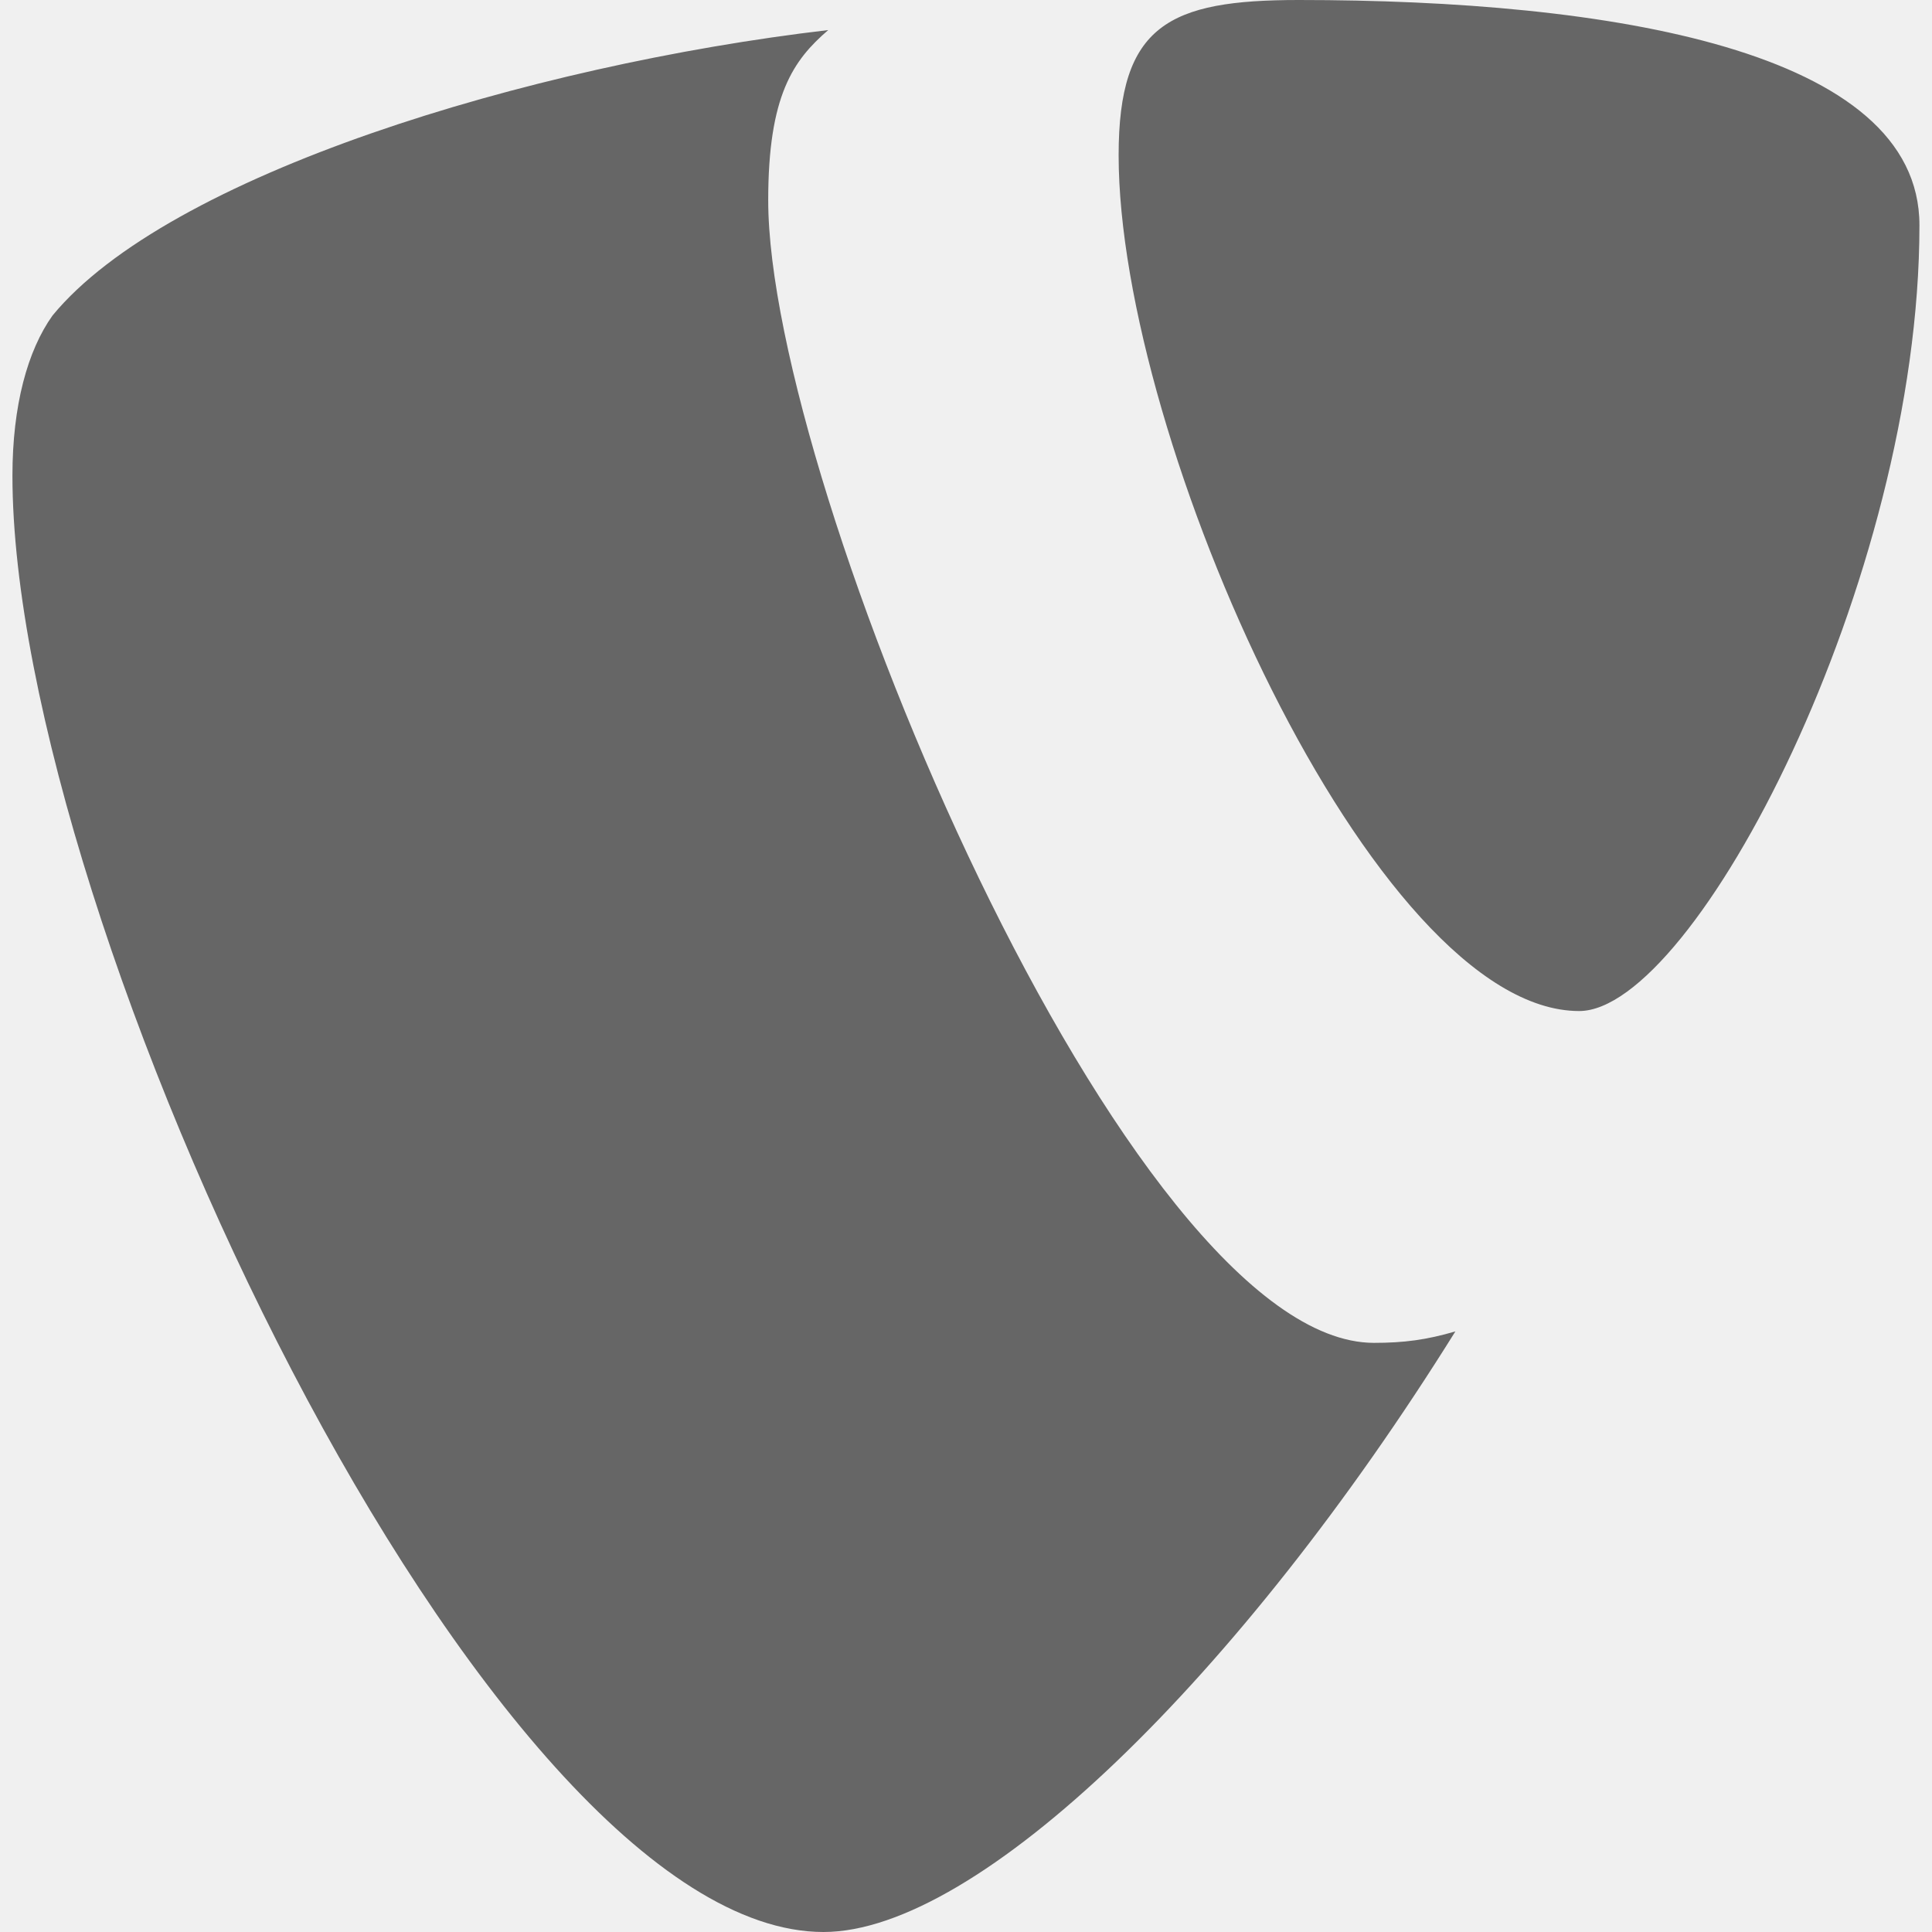
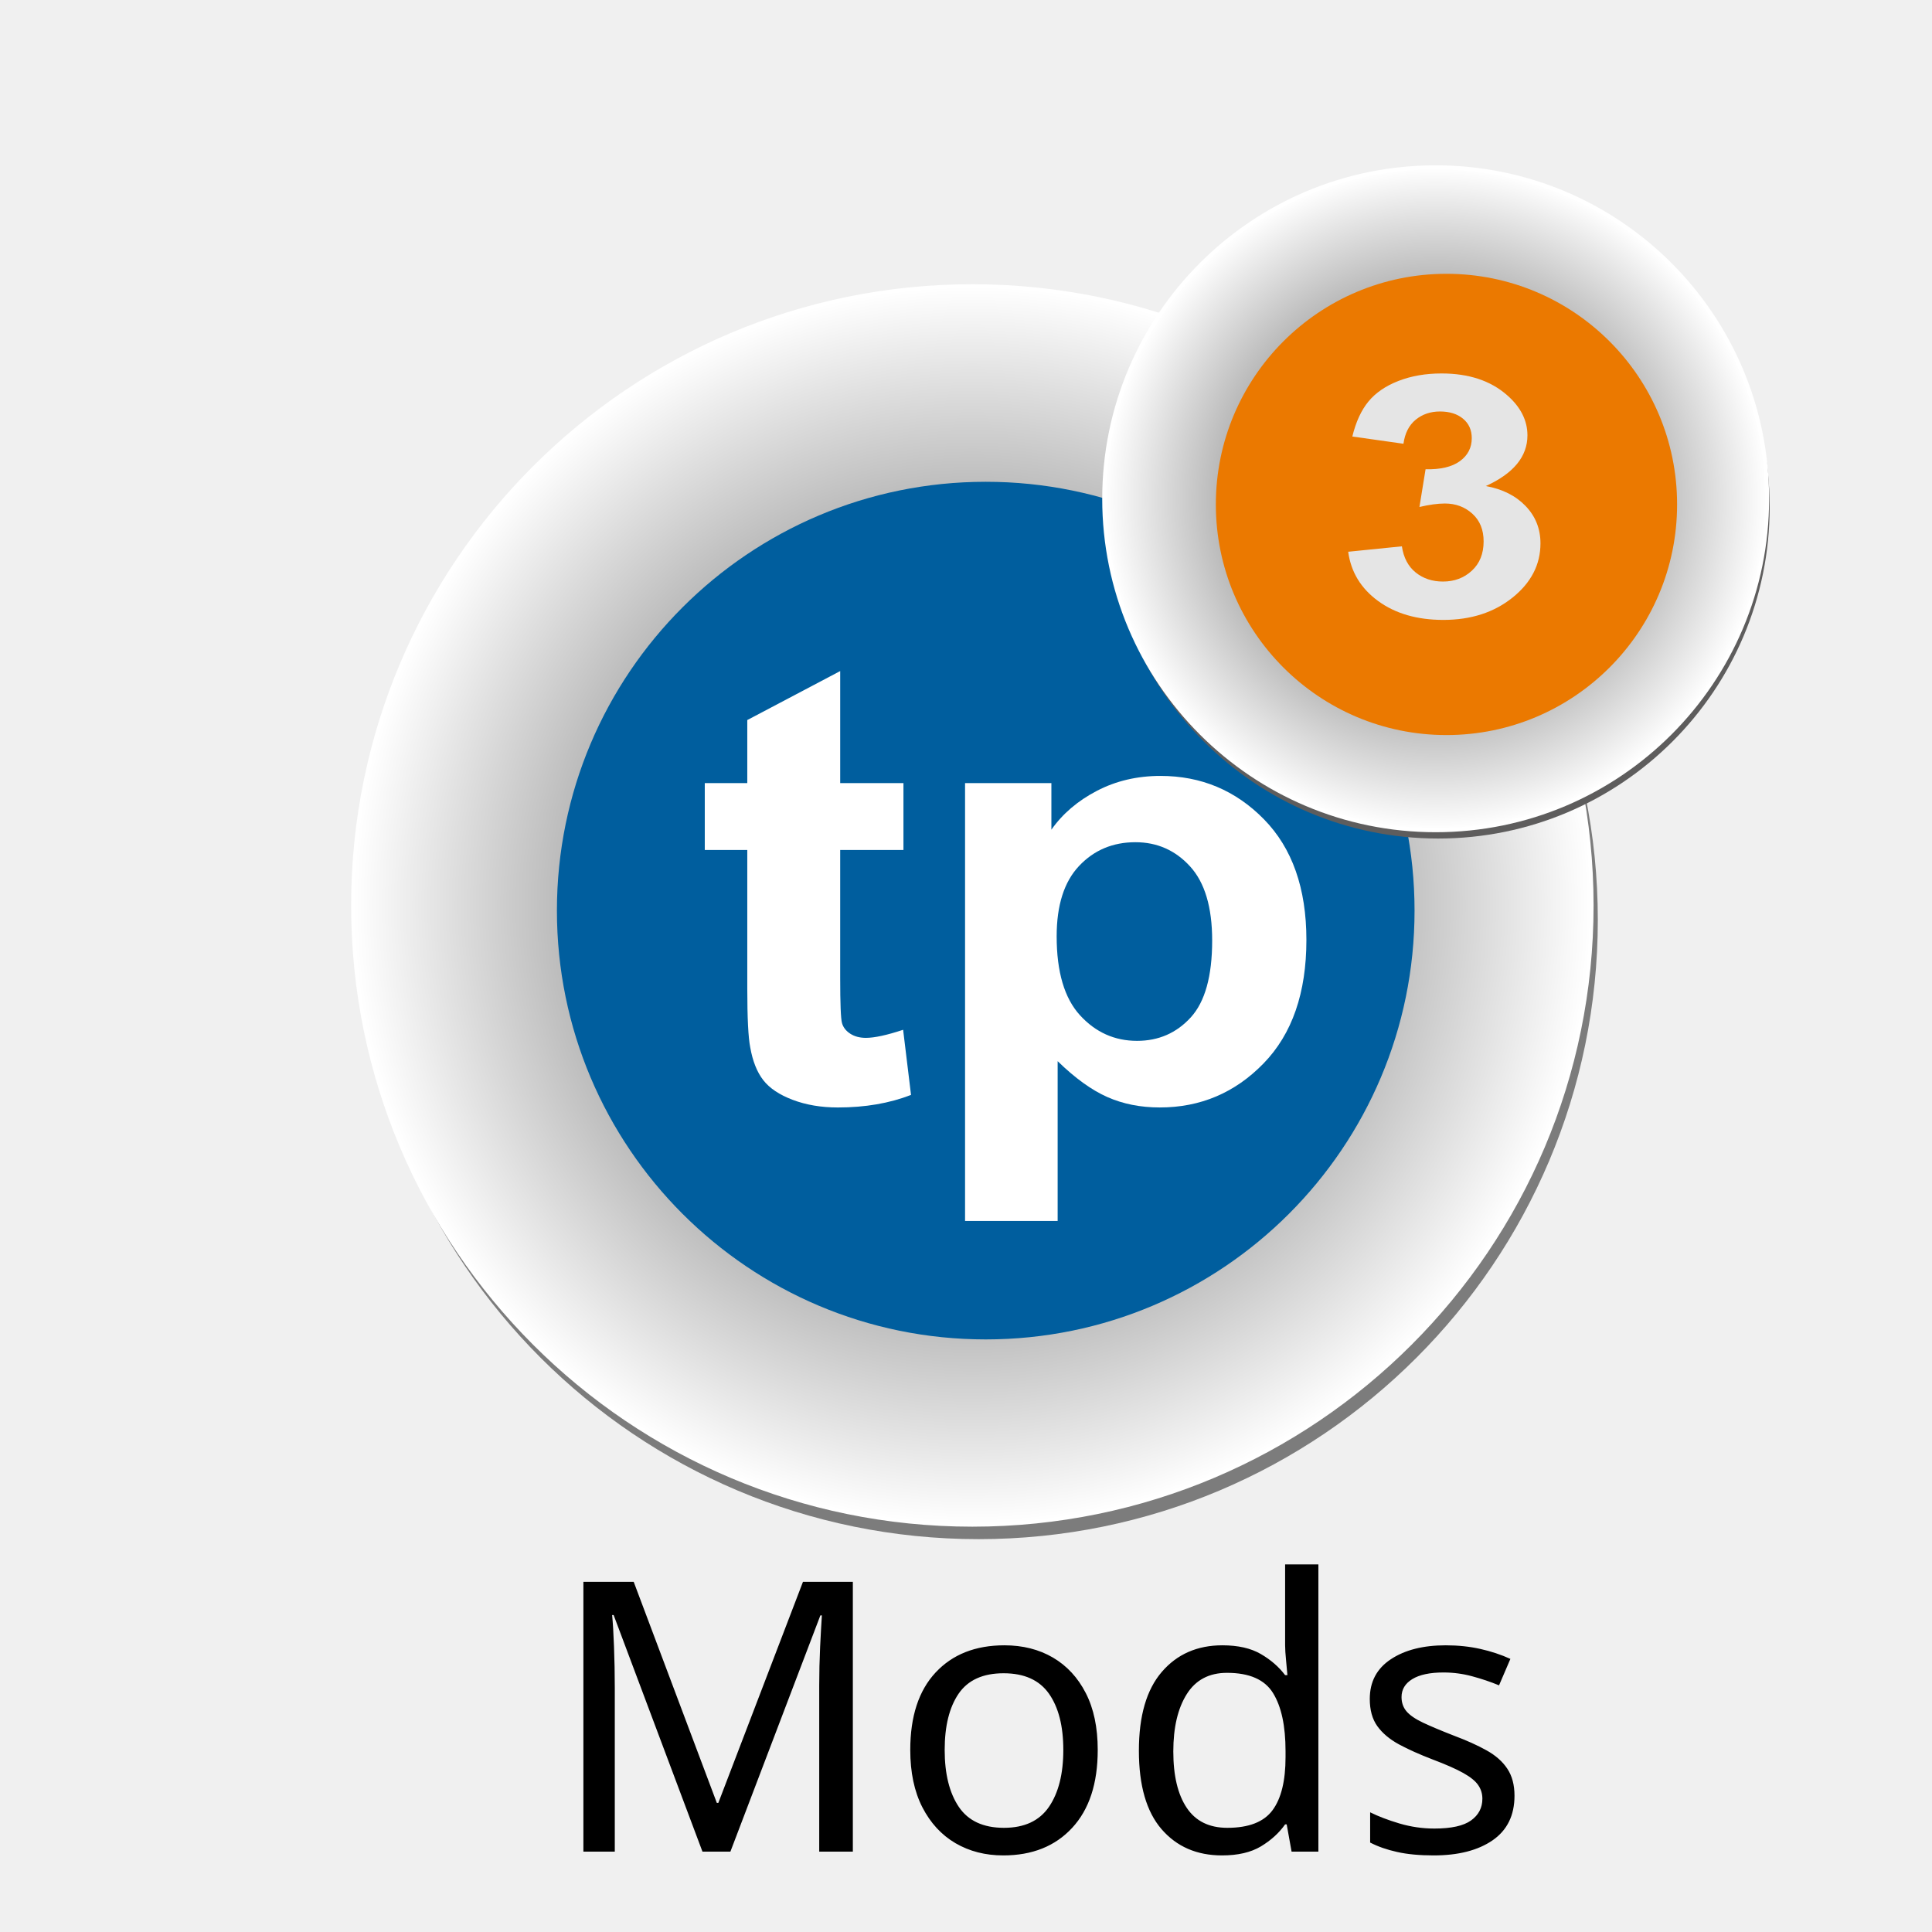
- <svg xmlns="http://www.w3.org/2000/svg" viewBox="0 0 16 16">
-   <path fill="#666" d="M12.053 11.026c-.238.07-.427.095-.674.095-2.033 0-5.017-7.1-5.017-9.462 0-.87.207-1.16.497-1.41C4.373.54 1.39 1.452.435 2.613c-.207.29-.332.746-.332 1.326C.103 7.628 4.04 16 6.82 16c1.283 0 3.45-2.114 5.233-4.974M10.756 0c2.57 0 5.14.415 5.14 1.865 0 2.943-1.865 6.508-2.818 6.508-1.7 0-3.814-4.725-3.814-7.088C9.264.207 9.68 0 10.756 0" />
+ <svg xmlns="http://www.w3.org/2000/svg" version="1.1" id="Ebene_1" x="0px" y="0px" width="500px" height="500px" viewBox="0 0 500 500" enable-background="new 0 0 500 500" xml:space="preserve">
+   <circle id="schadow_x5F_back_x5F_tp" fill="#7C7C7C" cx="253.242" cy="238.06" r="160.271" />
+   <radialGradient id="back_x5F_tp_1_" cx="640.291" cy="551.971" r="258.209" gradientTransform="matrix(0.6207 0 0 0.6207 -145.7832 -108.2769)" gradientUnits="userSpaceOnUse">
+     <stop offset="0" style="stop-color:#333333" />
+     <stop offset="1" style="stop-color:#FFFFFF" />
+   </radialGradient>
+   <circle id="back_x5F_tp" fill="url(#back_x5F_tp_1_)" stroke="#FFFFFF" stroke-miterlimit="10" cx="251.645" cy="234.331" r="160.271" />
+   <circle id="blau" fill="#005E9E" cx="255.107" cy="235.662" r="110.977" />
+   <circle id="schadow_x5F_back_x5F_3" fill="#5E5D5D" cx="372.194" cy="131.214" r="85.797" />
+   <radialGradient id="back_x5F_3_1_" cx="688.969" cy="538.027" r="258.269" gradientTransform="matrix(0.3322 0 0 0.3322 142.6731 -49.6506)" gradientUnits="userSpaceOnUse">
+     <stop offset="0" style="stop-color:#333333" />
+     <stop offset="1" style="stop-color:#FFFFFF" />
+   </radialGradient>
+   <circle id="back_x5F_3" fill="url(#back_x5F_3_1_)" stroke="#FFFFFF" stroke-miterlimit="10" cx="371.549" cy="129.082" r="85.797" />
+   <circle id="orange" fill="#EB7900" cx="374.345" cy="130.547" r="59.685" />
+   <g id="tp">
+     <g>
+       <path fill="#FFFFFF" d="M233.812,202.661v17.316H217.44v33.085c0,6.697,0.156,10.603,0.469,11.711    c0.312,1.108,1.024,2.023,2.132,2.744s2.458,1.08,4.051,1.08c2.217,0,5.428-0.695,9.635-2.088l2.046,16.854    c-5.572,2.166-11.882,3.25-18.929,3.25c-4.32,0-8.216-0.658-11.682-1.971c-3.469-1.314-6.011-3.017-7.63-5.104    c-1.621-2.088-2.743-4.908-3.368-8.463c-0.512-2.525-0.768-7.628-0.768-15.31v-35.792h-11V202.66h11v-16.311l24.046-12.677v28.988    L233.812,202.661L233.812,202.661L233.812,202.661L233.812,202.661z" />
+       <path fill="#FFFFFF" d="M249.757,202.661h22.341v12.06c2.897-4.123,6.821-7.472,11.769-10.05    c4.944-2.576,10.431-3.865,16.457-3.865c10.515,0,19.438,3.737,26.772,11.209c7.333,7.474,10.999,17.885,10.999,31.23    c0,13.708-3.694,24.364-11.084,31.963c-7.391,7.603-16.344,11.401-26.856,11.401c-5.004,0-9.54-0.901-13.604-2.705    c-4.064-1.805-8.343-4.896-12.833-9.275v41.354h-23.961V202.661z M273.463,242.317c0,9.226,2.018,16.042,6.053,20.447    c4.035,4.406,8.953,6.608,14.752,6.608c5.569,0,10.203-2.022,13.898-6.067c3.695-4.046,5.542-10.681,5.542-19.907    c0-8.605-1.906-14.997-5.714-19.172c-3.809-4.173-8.527-6.261-14.155-6.261c-5.854,0-10.715,2.047-14.579,6.145    C275.395,228.21,273.463,234.278,273.463,242.317z" />
+     </g>
+   </g>
+   <g id="back">
+     <g>
+       <path fill="#E5E5E5" d="M348.911,142.793l13.896-1.406c0.442,2.955,1.637,5.213,3.576,6.775c1.943,1.562,4.293,2.343,7.051,2.343    c2.966,0,5.456-0.938,7.484-2.813c2.027-1.875,3.042-4.402,3.042-7.584c0-3.011-0.972-5.396-2.913-7.158    c-1.944-1.761-4.31-2.642-7.103-2.642c-1.839,0-4.036,0.299-6.593,0.895l1.585-9.757c3.885,0.086,6.849-0.617,8.892-2.109    c2.044-1.491,3.063-3.472,3.063-5.943c0-2.101-0.748-3.777-2.248-5.027c-1.497-1.25-3.489-1.875-5.978-1.875    c-2.453,0-4.548,0.711-6.285,2.131c-1.734,1.421-2.793,3.494-3.167,6.22l-13.231-1.875c0.922-3.777,2.309-6.795,4.166-9.053    c1.854-2.258,4.441-4.033,7.764-5.326c3.32-1.292,7.042-1.938,11.163-1.938c7.051,0,12.705,1.875,16.963,5.623    c3.508,3.068,5.263,6.534,5.263,10.396c0,5.482-3.593,9.857-10.778,13.123c4.292,0.767,7.724,2.486,10.294,5.155    c2.569,2.67,3.855,5.895,3.855,9.671c0,5.482-2.399,10.155-7.205,14.018c-4.803,3.863-10.778,5.794-17.933,5.794    c-6.779,0-12.399-1.626-16.86-4.879C352.214,152.301,349.626,148.048,348.911,142.793z" />
+     </g>
+   </g>
+   <text transform="matrix(1 0 0 1 141.4976 479.1953)" font-family="'MyriadPro-Regular'" font-size="97.798">Mods</text>
</svg>
